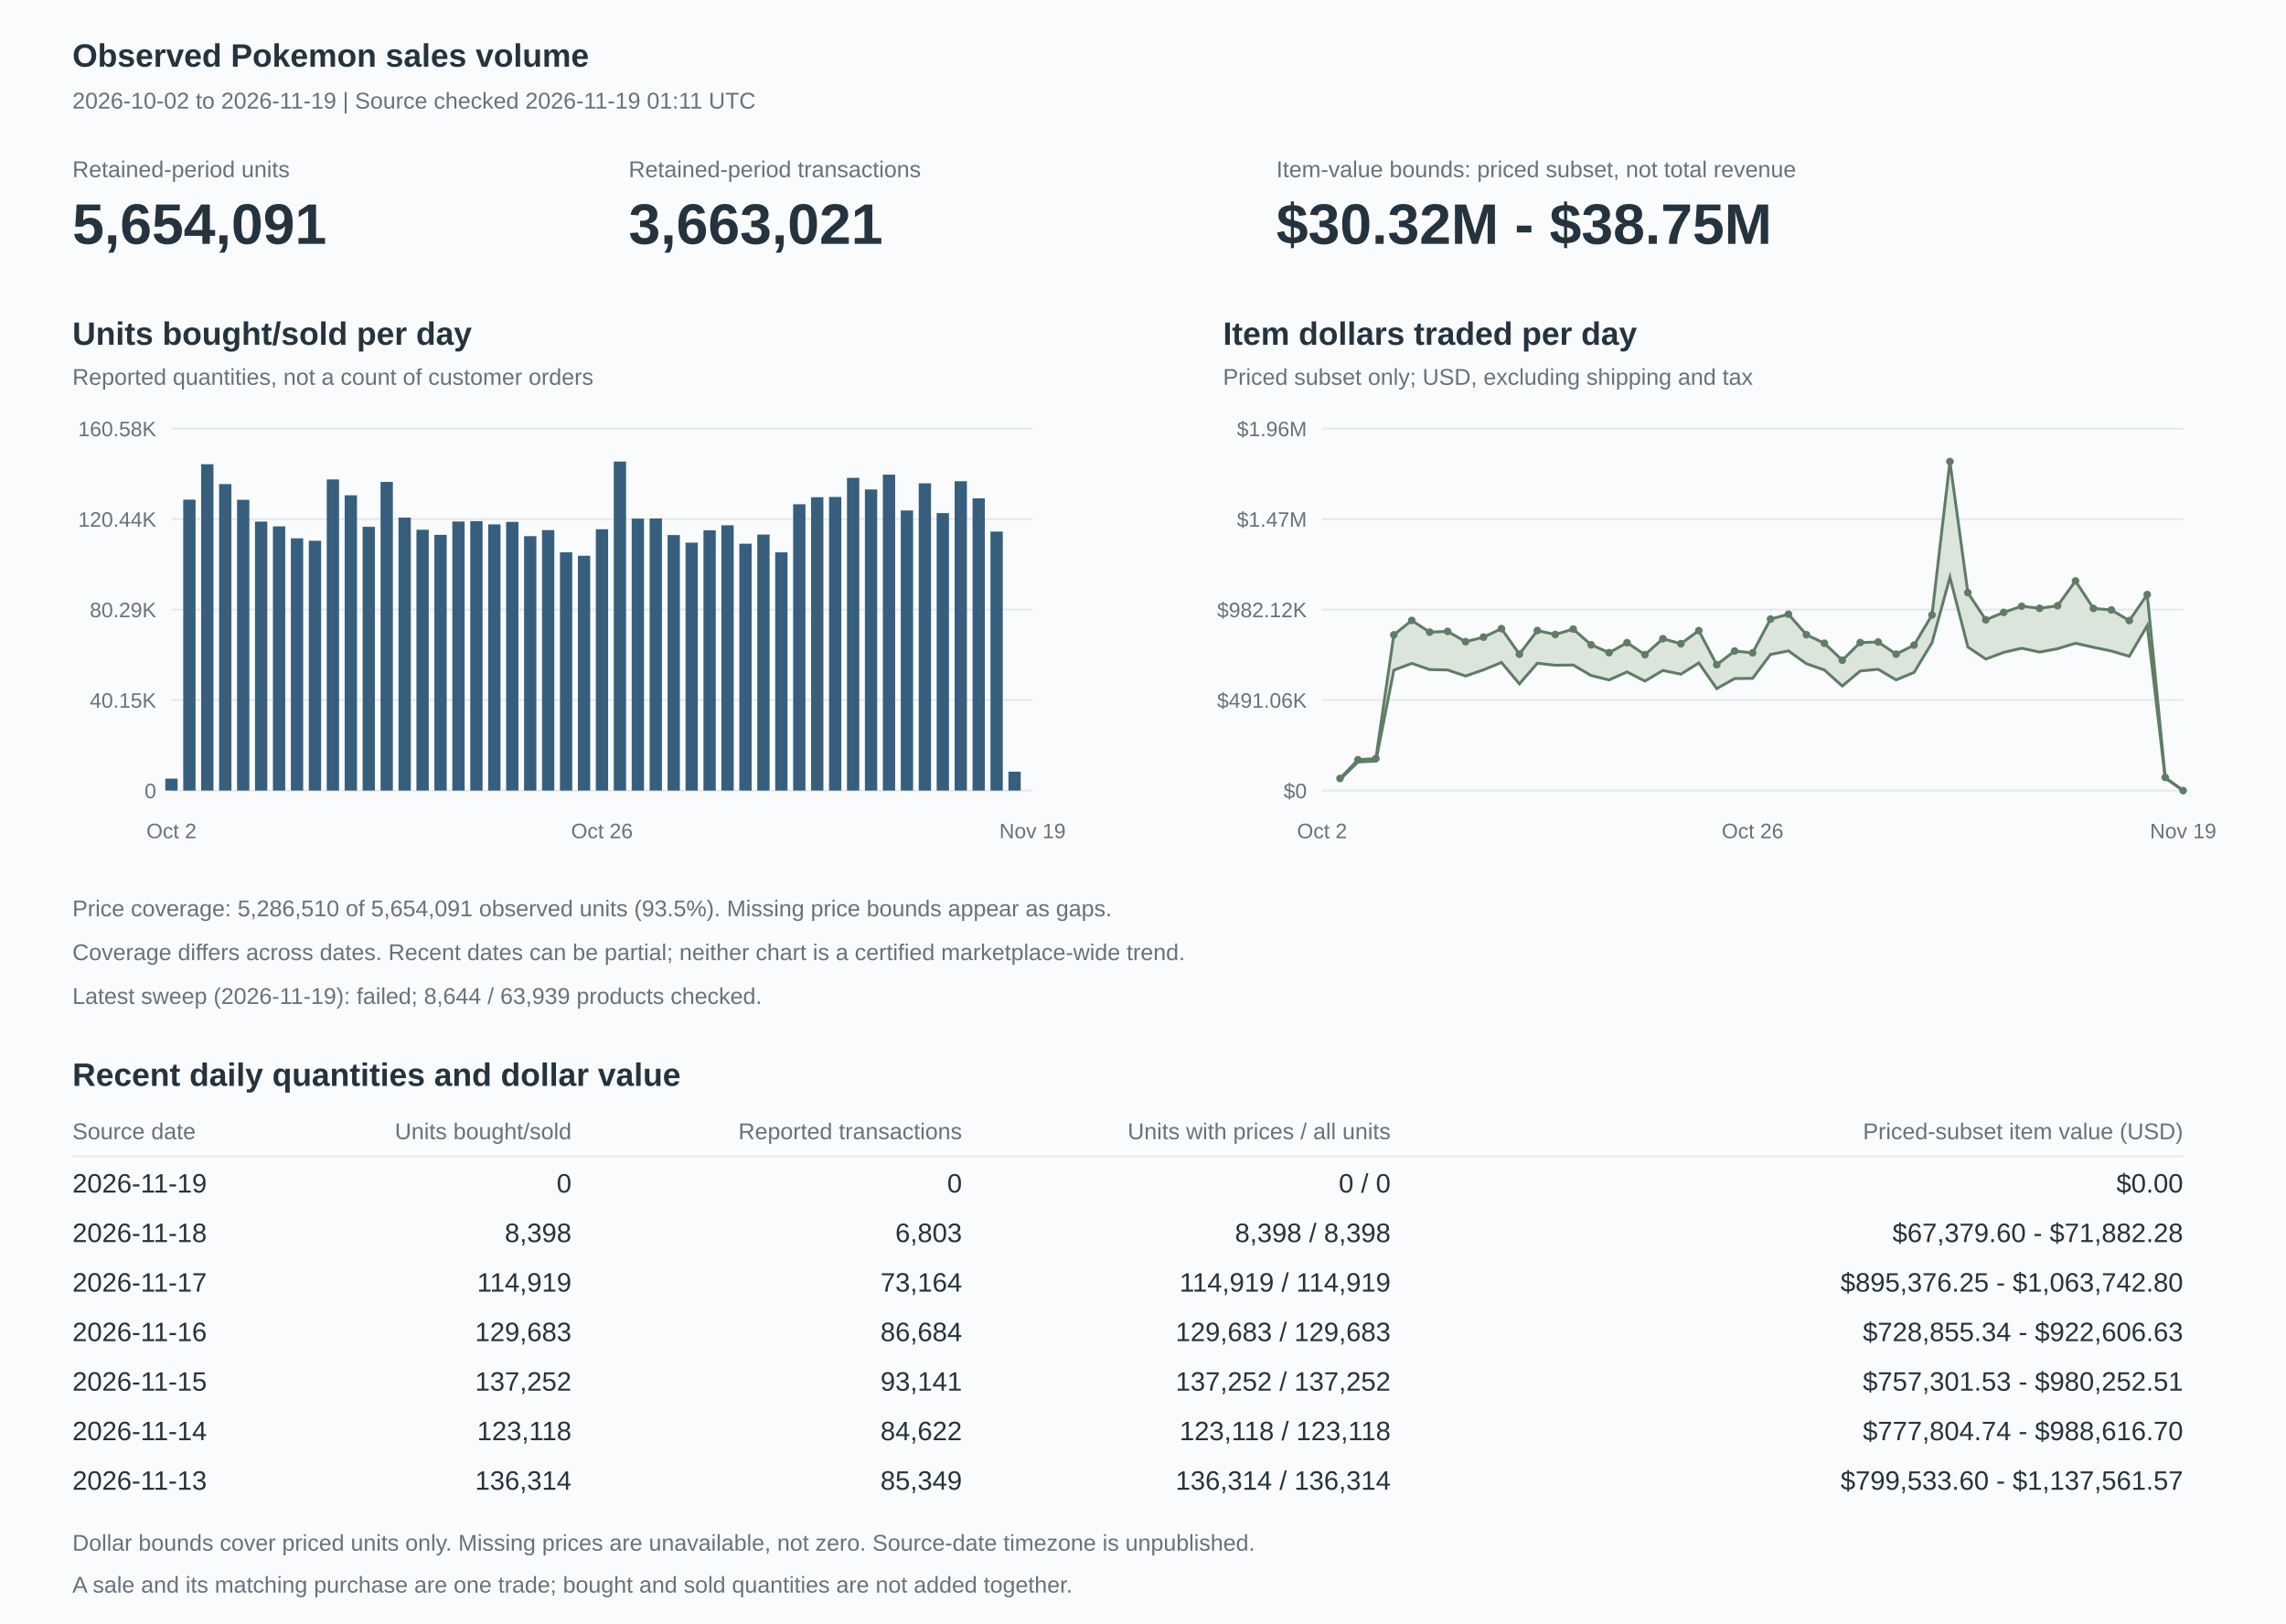
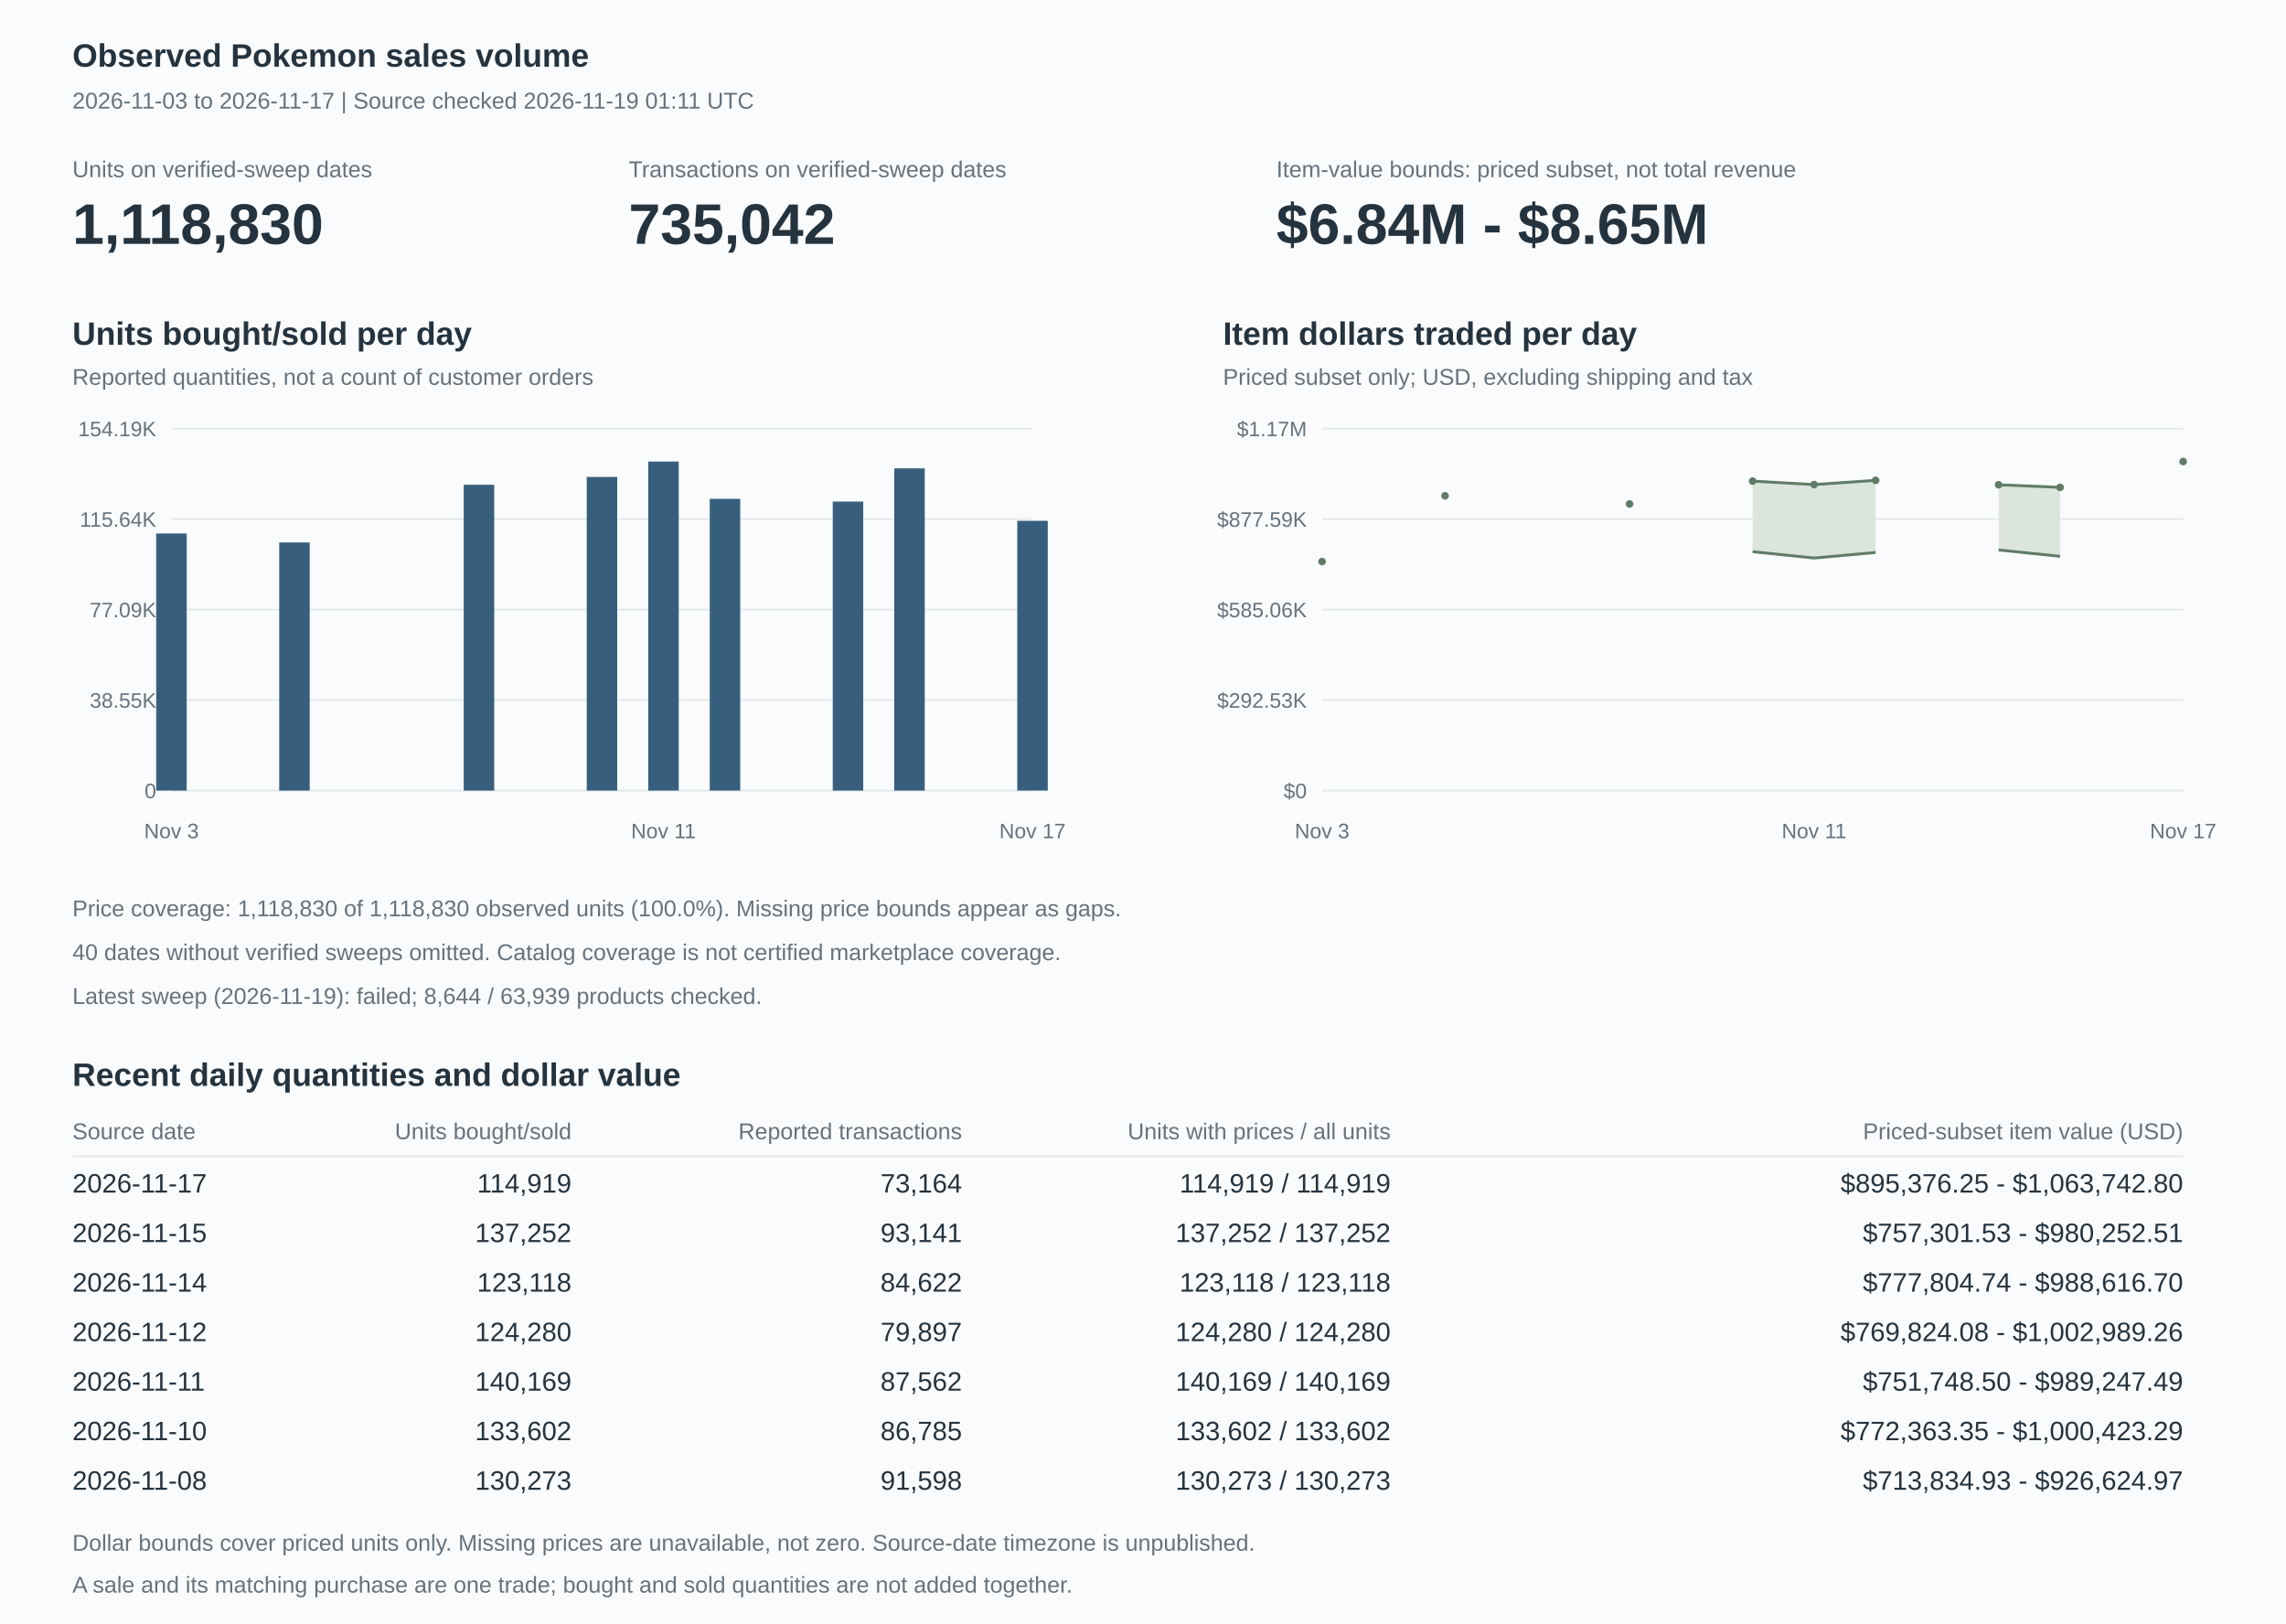
<svg xmlns="http://www.w3.org/2000/svg" width="1200" height="852" viewBox="0 0 1200 852" role="img" aria-labelledby="title description">
  <style>text{font-family:Arial,Helvetica,sans-serif;fill:#25333e;font-size:14px}.heading{font-size:17px;font-weight:600}.muted{fill:#66727c;font-size:12px}.axis{fill:#66727c;font-size:11px}.value{font-size:30px;font-weight:600}.grid{stroke:#e5e9ec;stroke-width:1}</style>
  <rect width="1200" height="852" fill="#fafbfc" />
  <text x="38" y="35" class="heading">Observed Pokemon sales volume</text>
-   <text x="38" y="57" class="muted">2026-10-02 to 2026-11-19 | Source checked 2026-11-19 01:11 UTC</text>
-   <text x="38" y="93" class="muted">Retained-period units</text>
-   <text x="38" y="128" class="value">5,654,091</text>
-   <text x="330" y="93" class="muted">Retained-period transactions</text>
-   <text x="330" y="128" class="value">3,663,021</text>
+   <text x="38" y="57" class="muted">2026-11-03 to 2026-11-17 | Source checked 2026-11-19 01:11 UTC</text>
+   <text x="38" y="93" class="muted">Units on verified-sweep dates</text>
+   <text x="38" y="128" class="value">1,118,830</text>
+   <text x="330" y="93" class="muted">Transactions on verified-sweep dates</text>
+   <text x="330" y="128" class="value">735,042</text>
  <text x="670" y="93" class="muted">Item-value bounds: priced subset, not total revenue</text>
-   <text x="670" y="128" class="value">$30.32M - $38.75M</text>
+   <text x="670" y="128" class="value">$6.84M - $8.65M</text>
  <text x="38" y="181" class="heading">Units bought/sold per day</text>
  <text x="38" y="202" class="muted">Reported quantities, not a count of customer orders</text>
  <path d="M90,415h452" class="grid" />
  <text x="82" y="419" text-anchor="end" class="axis">0</text>
  <path d="M90,367.5h452" class="grid" />
-   <text x="82" y="371.5" text-anchor="end" class="axis">40.15K</text>
+   <text x="82" y="371.5" text-anchor="end" class="axis">38.55K</text>
  <path d="M90,320h452" class="grid" />
-   <text x="82" y="324" text-anchor="end" class="axis">80.29K</text>
+   <text x="82" y="324" text-anchor="end" class="axis">77.09K</text>
  <path d="M90,272.5h452" class="grid" />
-   <text x="82" y="276.5" text-anchor="end" class="axis">120.44K</text>
+   <text x="82" y="276.5" text-anchor="end" class="axis">115.64K</text>
  <path d="M90,225h452" class="grid" />
-   <text x="82" y="229" text-anchor="end" class="axis">160.58K</text>
-   <rect x="86.771" y="408.715" width="6.457" height="6.285" fill="#375f7d" />
-   <rect x="96.188" y="262.271" width="6.457" height="152.729" fill="#375f7d" />
-   <rect x="105.605" y="243.682" width="6.457" height="171.318" fill="#375f7d" />
-   <rect x="115.021" y="254.115" width="6.457" height="160.885" fill="#375f7d" />
-   <rect x="124.438" y="262.348" width="6.457" height="152.652" fill="#375f7d" />
-   <rect x="133.855" y="273.79" width="6.457" height="141.21" fill="#375f7d" />
-   <rect x="143.271" y="276.303" width="6.457" height="138.697" fill="#375f7d" />
-   <rect x="152.688" y="282.58" width="6.457" height="132.42" fill="#375f7d" />
-   <rect x="162.105" y="283.855" width="6.457" height="131.145" fill="#375f7d" />
-   <rect x="171.521" y="251.67" width="6.457" height="163.33" fill="#375f7d" />
-   <rect x="180.938" y="259.994" width="6.457" height="155.006" fill="#375f7d" />
-   <rect x="190.355" y="276.537" width="6.457" height="138.463" fill="#375f7d" />
-   <rect x="199.771" y="252.978" width="6.457" height="162.022" fill="#375f7d" />
-   <rect x="209.188" y="271.687" width="6.457" height="143.313" fill="#375f7d" />
-   <rect x="218.605" y="278.075" width="6.457" height="136.925" fill="#375f7d" />
-   <rect x="228.021" y="280.764" width="6.457" height="134.236" fill="#375f7d" />
-   <rect x="237.438" y="273.751" width="6.457" height="141.249" fill="#375f7d" />
-   <rect x="246.855" y="273.56" width="6.457" height="141.44" fill="#375f7d" />
-   <rect x="256.271" y="275.262" width="6.457" height="139.738" fill="#375f7d" />
-   <rect x="265.688" y="273.942" width="6.457" height="141.058" fill="#375f7d" />
-   <rect x="275.105" y="281.434" width="6.457" height="133.566" fill="#375f7d" />
-   <rect x="284.521" y="278.278" width="6.457" height="136.722" fill="#375f7d" />
-   <rect x="293.938" y="289.907" width="6.457" height="125.093" fill="#375f7d" />
-   <rect x="303.355" y="291.714" width="6.457" height="123.286" fill="#375f7d" />
-   <rect x="312.771" y="277.797" width="6.457" height="137.203" fill="#375f7d" />
-   <rect x="322.188" y="242.273" width="6.457" height="172.727" fill="#375f7d" />
-   <rect x="331.605" y="272.238" width="6.457" height="142.762" fill="#375f7d" />
-   <rect x="341.021" y="272.168" width="6.457" height="142.832" fill="#375f7d" />
-   <rect x="350.438" y="280.866" width="6.457" height="134.134" fill="#375f7d" />
-   <rect x="359.855" y="284.85" width="6.457" height="130.15" fill="#375f7d" />
-   <rect x="369.271" y="278.371" width="6.457" height="136.629" fill="#375f7d" />
-   <rect x="378.688" y="275.738" width="6.457" height="139.262" fill="#375f7d" />
-   <rect x="388.105" y="285.418" width="6.457" height="129.582" fill="#375f7d" />
-   <rect x="397.521" y="280.596" width="6.457" height="134.404" fill="#375f7d" />
-   <rect x="406.938" y="289.941" width="6.457" height="125.059" fill="#375f7d" />
-   <rect x="416.355" y="264.681" width="6.457" height="150.319" fill="#375f7d" />
-   <rect x="425.771" y="260.994" width="6.457" height="154.006" fill="#375f7d" />
-   <rect x="435.188" y="260.863" width="6.457" height="154.137" fill="#375f7d" />
-   <rect x="444.605" y="250.824" width="6.457" height="164.176" fill="#375f7d" />
-   <rect x="454.021" y="256.924" width="6.457" height="158.076" fill="#375f7d" />
-   <rect x="463.438" y="249.154" width="6.457" height="165.846" fill="#375f7d" />
-   <rect x="472.855" y="267.954" width="6.457" height="147.046" fill="#375f7d" />
-   <rect x="482.271" y="253.715" width="6.457" height="161.285" fill="#375f7d" />
-   <rect x="491.688" y="269.329" width="6.457" height="145.671" fill="#375f7d" />
-   <rect x="501.105" y="252.605" width="6.457" height="162.395" fill="#375f7d" />
-   <rect x="510.521" y="261.561" width="6.457" height="153.439" fill="#375f7d" />
-   <rect x="519.938" y="279.03" width="6.457" height="135.97" fill="#375f7d" />
-   <rect x="529.355" y="405.064" width="6.457" height="9.936" fill="#375f7d" />
-   <rect x="538.771" y="415" width="6.457" height="0" fill="#375f7d" />
-   <text x="90" y="440" text-anchor="middle" class="axis">Oct 2</text>
-   <text x="316" y="440" text-anchor="middle" class="axis">Oct 26</text>
-   <text x="542" y="440" text-anchor="middle" class="axis">Nov 19</text>
+   <text x="82" y="229" text-anchor="end" class="axis">154.19K</text>
+   <rect x="82" y="280.041" width="16" height="134.959" fill="#375f7d" />
+   <rect x="146.571" y="284.752" width="16" height="130.248" fill="#375f7d" />
+   <rect x="243.429" y="254.467" width="16" height="160.533" fill="#375f7d" />
+   <rect x="308" y="250.365" width="16" height="164.635" fill="#375f7d" />
+   <rect x="340.286" y="242.273" width="16" height="172.727" fill="#375f7d" />
+   <rect x="372.571" y="261.852" width="16" height="153.148" fill="#375f7d" />
+   <rect x="437.143" y="263.284" width="16" height="151.716" fill="#375f7d" />
+   <rect x="469.429" y="245.867" width="16" height="169.133" fill="#375f7d" />
+   <rect x="534" y="273.388" width="16" height="141.612" fill="#375f7d" />
+   <text x="90" y="440" text-anchor="middle" class="axis">Nov 3</text>
+   <text x="348.286" y="440" text-anchor="middle" class="axis">Nov 11</text>
+   <text x="542" y="440" text-anchor="middle" class="axis">Nov 17</text>
  <text x="642" y="181" class="heading">Item dollars traded per day</text>
  <text x="642" y="202" class="muted">Priced subset only; USD, excluding shipping and tax</text>
  <path d="M694,415h452" class="grid" />
  <text x="686" y="419" text-anchor="end" class="axis">$0</text>
  <path d="M694,367.5h452" class="grid" />
-   <text x="686" y="371.5" text-anchor="end" class="axis">$491.06K</text>
+   <text x="686" y="371.5" text-anchor="end" class="axis">$292.53K</text>
  <path d="M694,320h452" class="grid" />
-   <text x="686" y="324" text-anchor="end" class="axis">$982.12K</text>
+   <text x="686" y="324" text-anchor="end" class="axis">$585.06K</text>
  <path d="M694,272.5h452" class="grid" />
-   <text x="686" y="276.5" text-anchor="end" class="axis">$1.47M</text>
+   <text x="686" y="276.5" text-anchor="end" class="axis">$877.59K</text>
  <path d="M694,225h452" class="grid" />
-   <text x="686" y="229" text-anchor="end" class="axis">$1.96M</text>
-   <polygon points="703.417,408.637 712.833,398.822 722.25,398.177 731.667,333.249 741.083,325.7 750.5,331.832 759.917,331.451 769.333,336.84 778.75,334.463 788.167,330.001 797.583,343.397 807,330.992 816.417,333.057 825.833,330.236 835.25,338.489 844.667,342.602 854.083,337.362 863.5,343.667 872.917,335.278 882.333,337.909 891.75,331.029 901.167,348.928 910.583,341.736 920,342.702 929.417,324.978 938.833,322.433 948.25,333.174 957.667,337.677 967.083,346.558 976.5,337.291 985.917,337.011 995.333,343.378 1004.75,338.641 1014.167,322.821 1023.583,242.273 1033,311.129 1042.417,325.368 1051.833,321.459 1061.25,318.23 1070.667,319.311 1080.083,317.981 1089.5,304.964 1098.917,319.372 1108.333,320.181 1117.75,325.757 1127.167,312.105 1136.583,408.047 1146,415 1146,415 1136.583,408.482 1127.167,328.391 1117.75,344.498 1108.333,341.747 1098.917,339.763 1089.5,337.662 1080.083,340.535 1070.667,342.284 1061.25,340.29 1051.833,342.438 1042.417,345.951 1033,339.65 1023.583,302.995 1014.167,337.395 1004.75,352.981 995.333,356.871 985.917,351.32 976.5,352.215 967.083,360.12 957.667,351.674 948.25,348.402 938.833,341.666 929.417,343.521 920,356.082 910.583,356.194 901.167,361.471 891.75,347.992 882.333,353.887 872.917,351.941 863.5,357.507 854.083,352.715 844.667,356.91 835.25,354.588 825.833,349.087 816.417,349.212 807,348.131 797.583,358.995 788.167,347.744 778.75,351.622 769.333,354.857 759.917,351.677 750.5,351.492 741.083,348.214 731.667,351.795 722.25,399.539 712.833,399.973 703.417,409.227" fill="#dbe5dc" />
-   <polyline points="703.417,409.227 712.833,399.973 722.25,399.539 731.667,351.795 741.083,348.214 750.5,351.492 759.917,351.677 769.333,354.857 778.75,351.622 788.167,347.744 797.583,358.995 807,348.131 816.417,349.212 825.833,349.087 835.25,354.588 844.667,356.91 854.083,352.715 863.5,357.507 872.917,351.941 882.333,353.887 891.75,347.992 901.167,361.471 910.583,356.194 920,356.082 929.417,343.521 938.833,341.666 948.25,348.402 957.667,351.674 967.083,360.12 976.5,352.215 985.917,351.32 995.333,356.871 1004.75,352.981 1014.167,337.395 1023.583,302.995 1033,339.65 1042.417,345.951 1051.833,342.438 1061.25,340.29 1070.667,342.284 1080.083,340.535 1089.5,337.662 1098.917,339.763 1108.333,341.747 1117.75,344.498 1127.167,328.391 1136.583,408.482 1146,415" fill="none" stroke="#607c67" stroke-width="1.5" />
-   <polyline points="703.417,408.637 712.833,398.822 722.25,398.177 731.667,333.249 741.083,325.7 750.5,331.832 759.917,331.451 769.333,336.84 778.75,334.463 788.167,330.001 797.583,343.397 807,330.992 816.417,333.057 825.833,330.236 835.25,338.489 844.667,342.602 854.083,337.362 863.5,343.667 872.917,335.278 882.333,337.909 891.75,331.029 901.167,348.928 910.583,341.736 920,342.702 929.417,324.978 938.833,322.433 948.25,333.174 957.667,337.677 967.083,346.558 976.5,337.291 985.917,337.011 995.333,343.378 1004.75,338.641 1014.167,322.821 1023.583,242.273 1033,311.129 1042.417,325.368 1051.833,321.459 1061.25,318.23 1070.667,319.311 1080.083,317.981 1089.5,304.964 1098.917,319.372 1108.333,320.181 1117.75,325.757 1127.167,312.105 1136.583,408.047 1146,415" fill="none" stroke="#607c67" stroke-width="1.5" />
-   <circle cx="703.417" cy="408.637" r="2" fill="#607c67" />
-   <circle cx="712.833" cy="398.822" r="2" fill="#607c67" />
-   <circle cx="722.25" cy="398.177" r="2" fill="#607c67" />
-   <circle cx="731.667" cy="333.249" r="2" fill="#607c67" />
-   <circle cx="741.083" cy="325.7" r="2" fill="#607c67" />
-   <circle cx="750.5" cy="331.832" r="2" fill="#607c67" />
-   <circle cx="759.917" cy="331.451" r="2" fill="#607c67" />
-   <circle cx="769.333" cy="336.84" r="2" fill="#607c67" />
-   <circle cx="778.75" cy="334.463" r="2" fill="#607c67" />
-   <circle cx="788.167" cy="330.001" r="2" fill="#607c67" />
-   <circle cx="797.583" cy="343.397" r="2" fill="#607c67" />
-   <circle cx="807" cy="330.992" r="2" fill="#607c67" />
-   <circle cx="816.417" cy="333.057" r="2" fill="#607c67" />
-   <circle cx="825.833" cy="330.236" r="2" fill="#607c67" />
-   <circle cx="835.25" cy="338.489" r="2" fill="#607c67" />
-   <circle cx="844.667" cy="342.602" r="2" fill="#607c67" />
-   <circle cx="854.083" cy="337.362" r="2" fill="#607c67" />
-   <circle cx="863.5" cy="343.667" r="2" fill="#607c67" />
-   <circle cx="872.917" cy="335.278" r="2" fill="#607c67" />
-   <circle cx="882.333" cy="337.909" r="2" fill="#607c67" />
-   <circle cx="891.75" cy="331.029" r="2" fill="#607c67" />
-   <circle cx="901.167" cy="348.928" r="2" fill="#607c67" />
-   <circle cx="910.583" cy="341.736" r="2" fill="#607c67" />
-   <circle cx="920" cy="342.702" r="2" fill="#607c67" />
-   <circle cx="929.417" cy="324.978" r="2" fill="#607c67" />
-   <circle cx="938.833" cy="322.433" r="2" fill="#607c67" />
-   <circle cx="948.25" cy="333.174" r="2" fill="#607c67" />
-   <circle cx="957.667" cy="337.677" r="2" fill="#607c67" />
-   <circle cx="967.083" cy="346.558" r="2" fill="#607c67" />
-   <circle cx="976.5" cy="337.291" r="2" fill="#607c67" />
-   <circle cx="985.917" cy="337.011" r="2" fill="#607c67" />
-   <circle cx="995.333" cy="343.378" r="2" fill="#607c67" />
-   <circle cx="1004.75" cy="338.641" r="2" fill="#607c67" />
-   <circle cx="1014.167" cy="322.821" r="2" fill="#607c67" />
-   <circle cx="1023.583" cy="242.273" r="2" fill="#607c67" />
-   <circle cx="1033" cy="311.129" r="2" fill="#607c67" />
-   <circle cx="1042.417" cy="325.368" r="2" fill="#607c67" />
-   <circle cx="1051.833" cy="321.459" r="2" fill="#607c67" />
-   <circle cx="1061.25" cy="318.23" r="2" fill="#607c67" />
-   <circle cx="1070.667" cy="319.311" r="2" fill="#607c67" />
-   <circle cx="1080.083" cy="317.981" r="2" fill="#607c67" />
-   <circle cx="1089.5" cy="304.964" r="2" fill="#607c67" />
-   <circle cx="1098.917" cy="319.372" r="2" fill="#607c67" />
-   <circle cx="1108.333" cy="320.181" r="2" fill="#607c67" />
-   <circle cx="1117.75" cy="325.757" r="2" fill="#607c67" />
-   <circle cx="1127.167" cy="312.105" r="2" fill="#607c67" />
-   <circle cx="1136.583" cy="408.047" r="2" fill="#607c67" />
-   <circle cx="1146" cy="415" r="2" fill="#607c67" />
-   <text x="694" y="440" text-anchor="middle" class="axis">Oct 2</text>
-   <text x="920" y="440" text-anchor="middle" class="axis">Oct 26</text>
-   <text x="1146" y="440" text-anchor="middle" class="axis">Nov 19</text>
-   <text x="38" y="481" class="muted">Price coverage: 5,286,510 of 5,654,091 observed units (93.5%). Missing price bounds appear as gaps.</text>
-   <text x="38" y="504" class="muted">Coverage differs across dates. Recent dates can be partial; neither chart is a certified marketplace-wide trend.</text>
+   <text x="686" y="229" text-anchor="end" class="axis">$1.17M</text>
+   <polygon points="694,294.771 694,317.42" fill="#dbe5dc" />
+   <polyline points="694,317.42" fill="none" stroke="#607c67" stroke-width="1.5" />
+   <polyline points="694,294.771" fill="none" stroke="#607c67" stroke-width="1.5" />
+   <circle cx="694" cy="294.771" r="2" fill="#607c67" />
+   <polygon points="758.571,260.261 758.571,284.726" fill="#dbe5dc" />
+   <polyline points="758.571,284.726" fill="none" stroke="#607c67" stroke-width="1.5" />
+   <polyline points="758.571,260.261" fill="none" stroke="#607c67" stroke-width="1.5" />
+   <circle cx="758.571" cy="260.261" r="2" fill="#607c67" />
+   <polygon points="855.429,264.537 855.429,299.09" fill="#dbe5dc" />
+   <polyline points="855.429,299.09" fill="none" stroke="#607c67" stroke-width="1.5" />
+   <polyline points="855.429,264.537" fill="none" stroke="#607c67" stroke-width="1.5" />
+   <circle cx="855.429" cy="264.537" r="2" fill="#607c67" />
+   <polygon points="920,252.554 952.286,254.369 984.571,252.138 984.571,289.998 952.286,292.933 920,289.586" fill="#dbe5dc" />
+   <polyline points="920,289.586 952.286,292.933 984.571,289.998" fill="none" stroke="#607c67" stroke-width="1.5" />
+   <polyline points="920,252.554 952.286,254.369 984.571,252.138" fill="none" stroke="#607c67" stroke-width="1.5" />
+   <circle cx="920" cy="252.554" r="2" fill="#607c67" />
+   <circle cx="952.286" cy="254.369" r="2" fill="#607c67" />
+   <circle cx="984.571" cy="252.138" r="2" fill="#607c67" />
+   <polygon points="1049.143,254.471 1081.429,255.83 1081.429,292.032 1049.143,288.702" fill="#dbe5dc" />
+   <polyline points="1049.143,288.702 1081.429,292.032" fill="none" stroke="#607c67" stroke-width="1.5" />
+   <polyline points="1049.143,254.471 1081.429,255.83" fill="none" stroke="#607c67" stroke-width="1.5" />
+   <circle cx="1049.143" cy="254.471" r="2" fill="#607c67" />
+   <circle cx="1081.429" cy="255.83" r="2" fill="#607c67" />
+   <polygon points="1146,242.273 1146,269.612" fill="#dbe5dc" />
+   <polyline points="1146,269.612" fill="none" stroke="#607c67" stroke-width="1.5" />
+   <polyline points="1146,242.273" fill="none" stroke="#607c67" stroke-width="1.5" />
+   <circle cx="1146" cy="242.273" r="2" fill="#607c67" />
+   <text x="694" y="440" text-anchor="middle" class="axis">Nov 3</text>
+   <text x="952.286" y="440" text-anchor="middle" class="axis">Nov 11</text>
+   <text x="1146" y="440" text-anchor="middle" class="axis">Nov 17</text>
+   <text x="38" y="481" class="muted">Price coverage: 1,118,830 of 1,118,830 observed units (100.0%). Missing price bounds appear as gaps.</text>
+   <text x="38" y="504" class="muted">40 dates without verified sweeps omitted. Catalog coverage is not certified marketplace coverage.</text>
  <text x="38" y="527" class="muted">Latest sweep (2026-11-19): failed; 8,644 / 63,939 products checked.</text>
  <text x="38" y="570" class="heading">Recent daily quantities and dollar value</text>
  <text x="38" y="598" class="muted">Source date</text>
  <text x="300" y="598" text-anchor="end" class="muted">Units bought/sold</text>
  <text x="505" y="598" text-anchor="end" class="muted">Reported transactions</text>
  <text x="730" y="598" text-anchor="end" class="muted">Units with prices / all units</text>
  <text x="1146" y="598" text-anchor="end" class="muted">Priced-subset item value (USD)</text>
  <path d="M38,607h1108" class="grid" />
-   <text x="38" y="626">2026-11-19</text>
-   <text x="300" y="626" text-anchor="end">0</text>
-   <text x="505" y="626" text-anchor="end">0</text>
-   <text x="730" y="626" text-anchor="end">0 / 0</text>
-   <text x="1146" y="626" text-anchor="end">$0.00</text>
-   <text x="38" y="652">2026-11-18</text>
-   <text x="300" y="652" text-anchor="end">8,398</text>
-   <text x="505" y="652" text-anchor="end">6,803</text>
-   <text x="730" y="652" text-anchor="end">8,398 / 8,398</text>
-   <text x="1146" y="652" text-anchor="end">$67,379.60 - $71,882.28</text>
-   <text x="38" y="678">2026-11-17</text>
-   <text x="300" y="678" text-anchor="end">114,919</text>
-   <text x="505" y="678" text-anchor="end">73,164</text>
-   <text x="730" y="678" text-anchor="end">114,919 / 114,919</text>
-   <text x="1146" y="678" text-anchor="end">$895,376.25 - $1,063,742.80</text>
-   <text x="38" y="704">2026-11-16</text>
-   <text x="300" y="704" text-anchor="end">129,683</text>
-   <text x="505" y="704" text-anchor="end">86,684</text>
-   <text x="730" y="704" text-anchor="end">129,683 / 129,683</text>
-   <text x="1146" y="704" text-anchor="end">$728,855.34 - $922,606.63</text>
-   <text x="38" y="730">2026-11-15</text>
-   <text x="300" y="730" text-anchor="end">137,252</text>
-   <text x="505" y="730" text-anchor="end">93,141</text>
-   <text x="730" y="730" text-anchor="end">137,252 / 137,252</text>
-   <text x="1146" y="730" text-anchor="end">$757,301.53 - $980,252.51</text>
-   <text x="38" y="756">2026-11-14</text>
-   <text x="300" y="756" text-anchor="end">123,118</text>
-   <text x="505" y="756" text-anchor="end">84,622</text>
-   <text x="730" y="756" text-anchor="end">123,118 / 123,118</text>
-   <text x="1146" y="756" text-anchor="end">$777,804.74 - $988,616.70</text>
-   <text x="38" y="782">2026-11-13</text>
-   <text x="300" y="782" text-anchor="end">136,314</text>
-   <text x="505" y="782" text-anchor="end">85,349</text>
-   <text x="730" y="782" text-anchor="end">136,314 / 136,314</text>
-   <text x="1146" y="782" text-anchor="end">$799,533.60 - $1,137,561.57</text>
+   <text x="38" y="626">2026-11-17</text>
+   <text x="300" y="626" text-anchor="end">114,919</text>
+   <text x="505" y="626" text-anchor="end">73,164</text>
+   <text x="730" y="626" text-anchor="end">114,919 / 114,919</text>
+   <text x="1146" y="626" text-anchor="end">$895,376.25 - $1,063,742.80</text>
+   <text x="38" y="652">2026-11-15</text>
+   <text x="300" y="652" text-anchor="end">137,252</text>
+   <text x="505" y="652" text-anchor="end">93,141</text>
+   <text x="730" y="652" text-anchor="end">137,252 / 137,252</text>
+   <text x="1146" y="652" text-anchor="end">$757,301.53 - $980,252.51</text>
+   <text x="38" y="678">2026-11-14</text>
+   <text x="300" y="678" text-anchor="end">123,118</text>
+   <text x="505" y="678" text-anchor="end">84,622</text>
+   <text x="730" y="678" text-anchor="end">123,118 / 123,118</text>
+   <text x="1146" y="678" text-anchor="end">$777,804.74 - $988,616.70</text>
+   <text x="38" y="704">2026-11-12</text>
+   <text x="300" y="704" text-anchor="end">124,280</text>
+   <text x="505" y="704" text-anchor="end">79,897</text>
+   <text x="730" y="704" text-anchor="end">124,280 / 124,280</text>
+   <text x="1146" y="704" text-anchor="end">$769,824.08 - $1,002,989.26</text>
+   <text x="38" y="730">2026-11-11</text>
+   <text x="300" y="730" text-anchor="end">140,169</text>
+   <text x="505" y="730" text-anchor="end">87,562</text>
+   <text x="730" y="730" text-anchor="end">140,169 / 140,169</text>
+   <text x="1146" y="730" text-anchor="end">$751,748.50 - $989,247.49</text>
+   <text x="38" y="756">2026-11-10</text>
+   <text x="300" y="756" text-anchor="end">133,602</text>
+   <text x="505" y="756" text-anchor="end">86,785</text>
+   <text x="730" y="756" text-anchor="end">133,602 / 133,602</text>
+   <text x="1146" y="756" text-anchor="end">$772,363.35 - $1,000,423.29</text>
+   <text x="38" y="782">2026-11-08</text>
+   <text x="300" y="782" text-anchor="end">130,273</text>
+   <text x="505" y="782" text-anchor="end">91,598</text>
+   <text x="730" y="782" text-anchor="end">130,273 / 130,273</text>
+   <text x="1146" y="782" text-anchor="end">$713,834.93 - $926,624.97</text>
  <text x="38" y="814" class="muted">Dollar bounds cover priced units only. Missing prices are unavailable, not zero. Source-date timezone is unpublished.</text>
  <text x="38" y="836" class="muted">A sale and its matching purchase are one trade; bought and sold quantities are not added together.</text>
</svg>
